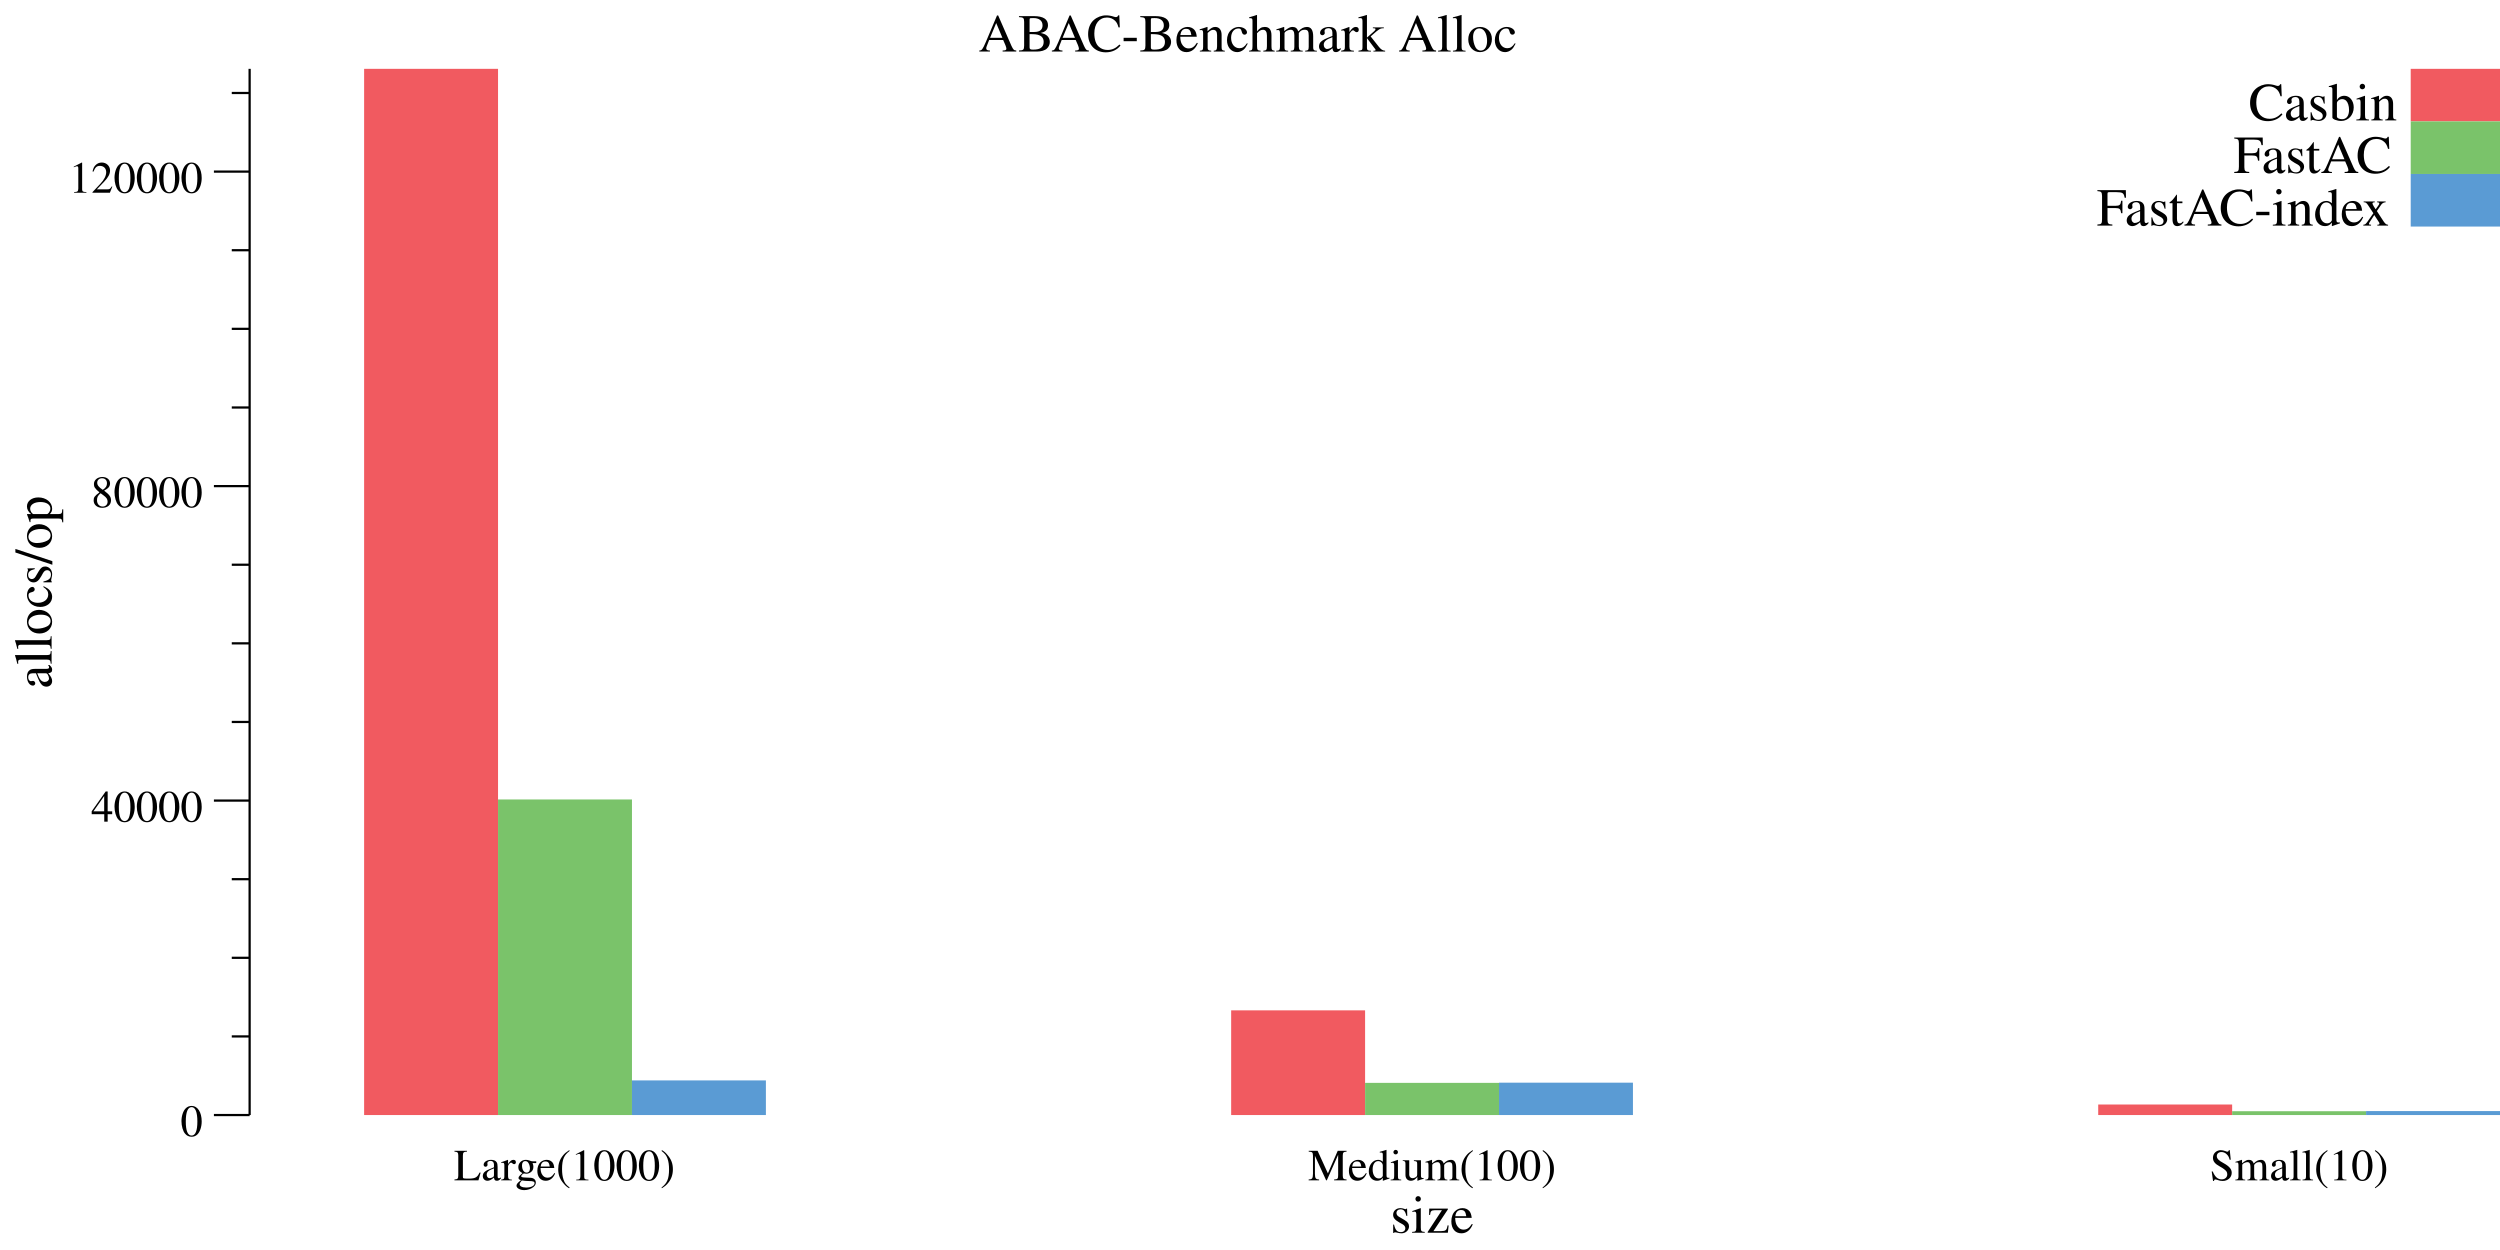
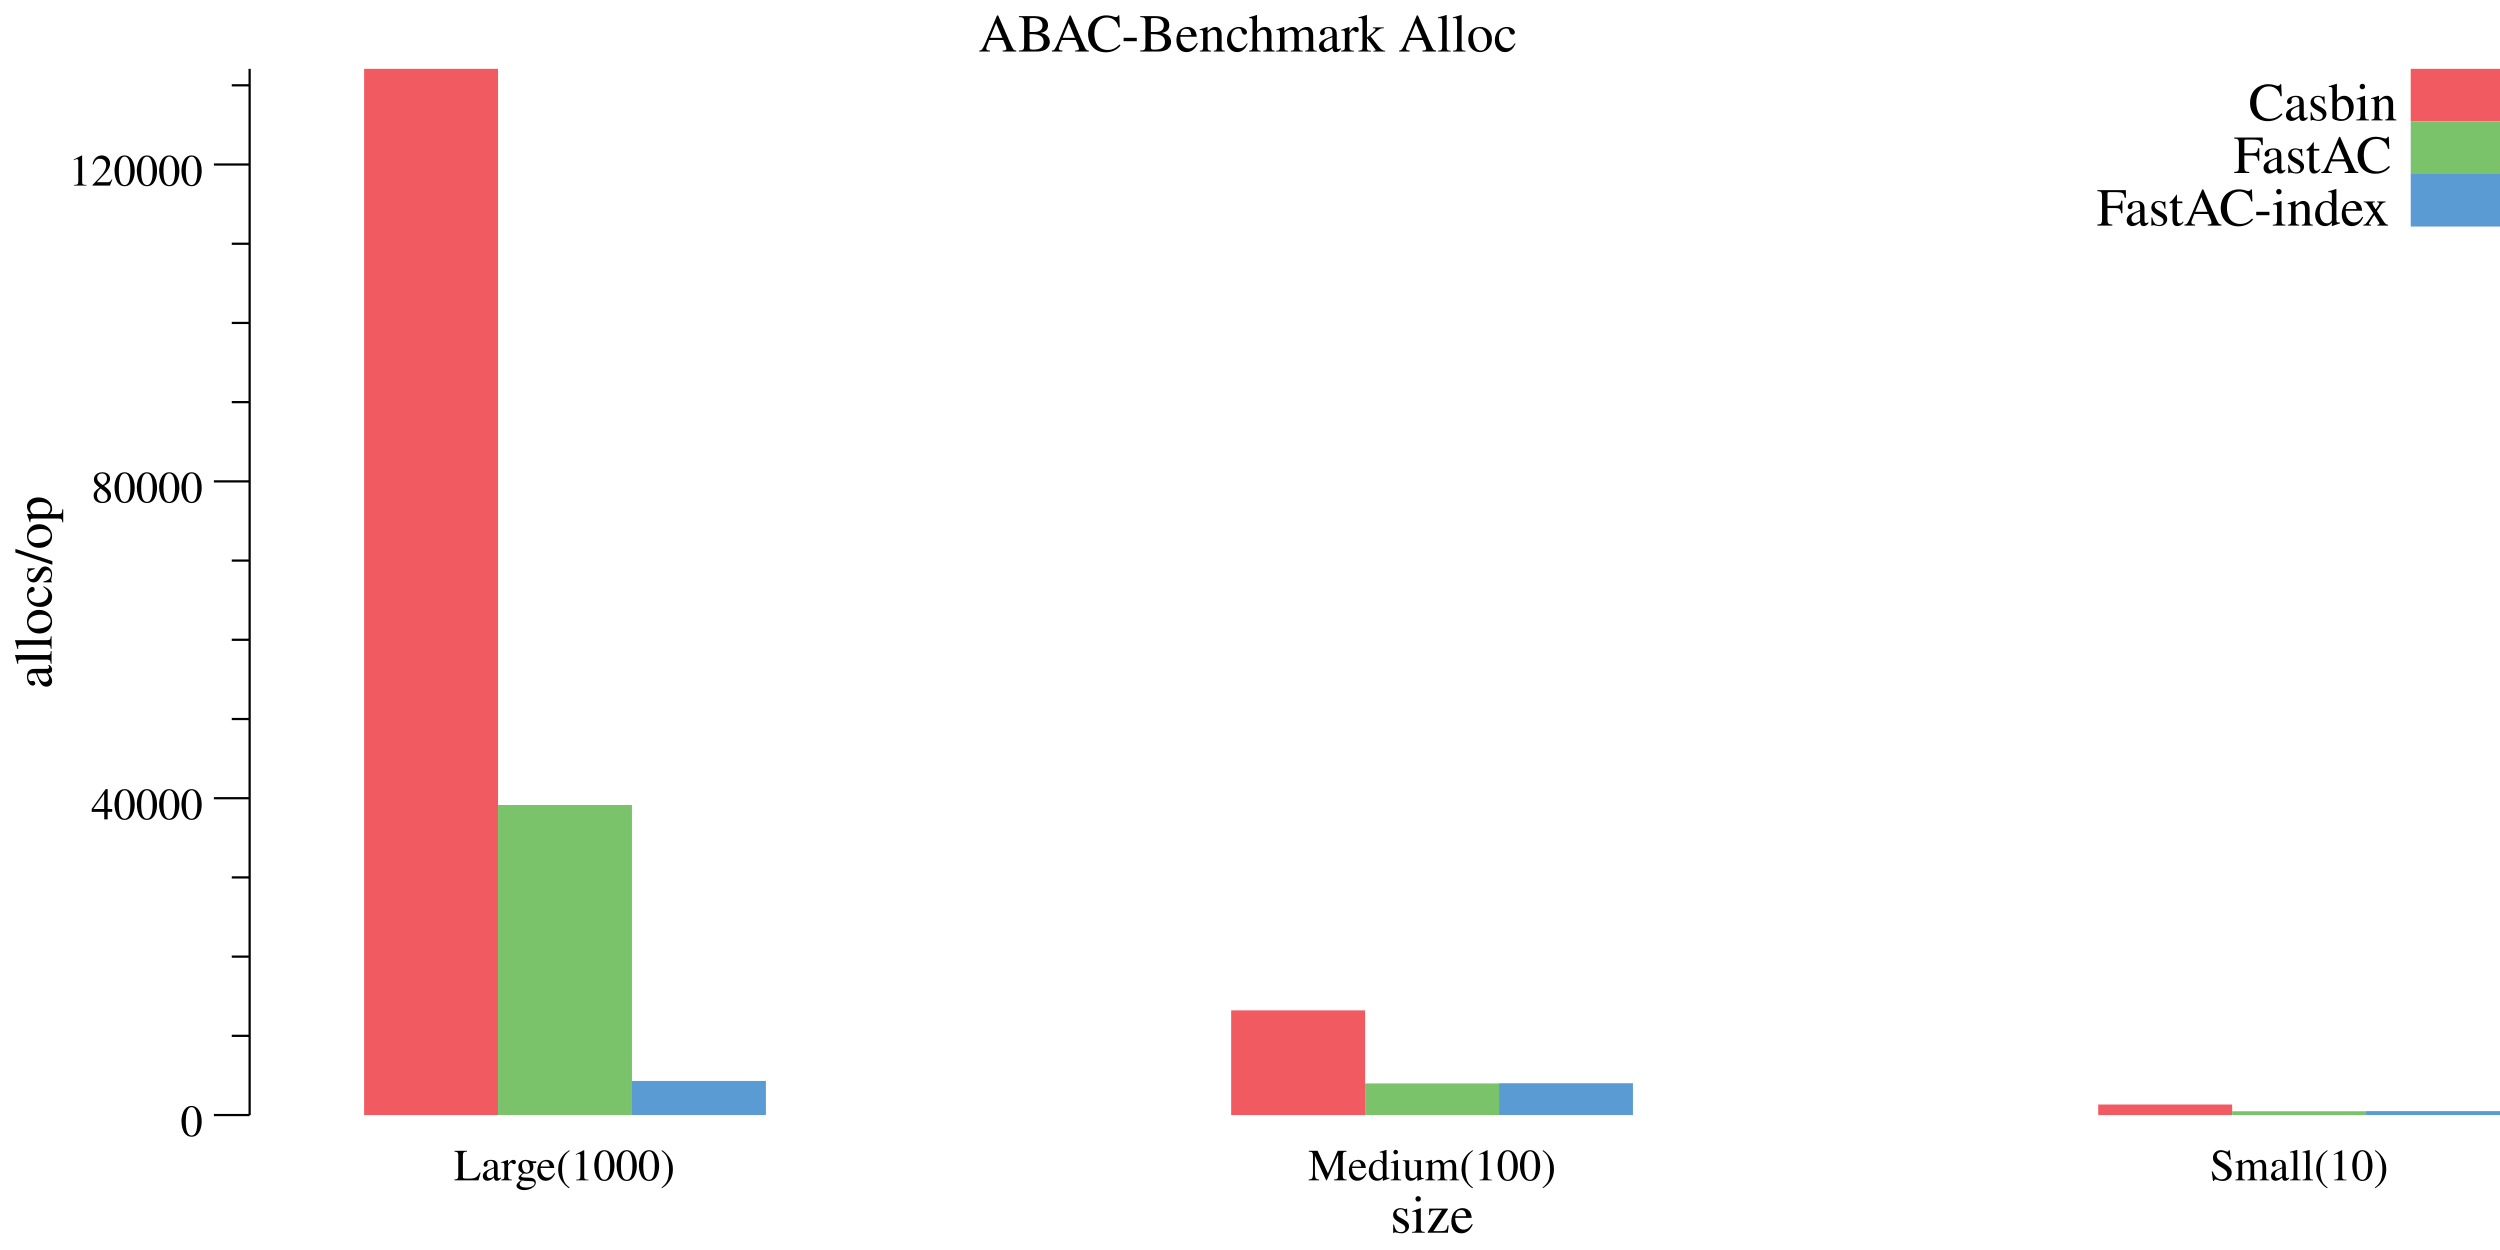
<svg xmlns="http://www.w3.org/2000/svg" width="560pt" height="280pt" viewBox="0 0 560 280">
  <g transform="scale(1, -1) translate(0, -280)">
    <path d="M0,0L560,0L560,280L0,280Z" style="fill:#FFFFFF" />
    <text x="219.18" y="-268.45" transform="scale(1, -1)" style="font-family:Times;font-weight:normal;font-style:normal;font-size:12px">ABAC-Benchmark Alloc</text>
    <text x="311.45" y="-3.861" transform="scale(1, -1)" style="font-family:Times;font-weight:normal;font-style:normal;font-size:12px">size</text>
    <text x="101.67" y="-15.602" transform="scale(1, -1)" style="font-family:Times;font-weight:normal;font-style:normal;font-size:10px">Large(1000)</text>
    <text x="293.01" y="-15.602" transform="scale(1, -1)" style="font-family:Times;font-weight:normal;font-style:normal;font-size:10px">Medium(100)</text>
    <text x="495" y="-15.602" transform="scale(1, -1)" style="font-family:Times;font-weight:normal;font-style:normal;font-size:10px">Small(10)</text>
    <g transform="rotate(90)">
      <text x="125.75" y="11.555" transform="scale(1, -1)" style="font-family:Times;font-weight:normal;font-style:normal;font-size:12px">allocs/op</text>
    </g>
    <text x="40.416" y="-25.509" transform="scale(1, -1)" style="font-family:Times;font-weight:normal;font-style:normal;font-size:10px">0</text>
-     <text x="20.416" y="-95.951" transform="scale(1, -1)" style="font-family:Times;font-weight:normal;font-style:normal;font-size:10px">40000</text>
-     <text x="20.416" y="-166.39" transform="scale(1, -1)" style="font-family:Times;font-weight:normal;font-style:normal;font-size:10px">80000</text>
-     <text x="15.416" y="-236.83" transform="scale(1, -1)" style="font-family:Times;font-weight:normal;font-style:normal;font-size:10px">120000</text>
+     <text x="20.416" y="-96.48" transform="scale(1, -1)" style="font-family:Times;font-weight:normal;font-style:normal;font-size:10px">40000</text>
+     <text x="20.416" y="-167.45" transform="scale(1, -1)" style="font-family:Times;font-weight:normal;font-style:normal;font-size:10px">80000</text>
+     <text x="15.416" y="-238.42" transform="scale(1, -1)" style="font-family:Times;font-weight:normal;font-style:normal;font-size:10px">120000</text>
    <path d="M47.916,30.23L55.916,30.23" style="fill:none;stroke:#000000;stroke-width:0.5" />
-     <path d="M47.916,100.67L55.916,100.67" style="fill:none;stroke:#000000;stroke-width:0.5" />
-     <path d="M47.916,171.11L55.916,171.11" style="fill:none;stroke:#000000;stroke-width:0.5" />
-     <path d="M47.916,241.56L55.916,241.56" style="fill:none;stroke:#000000;stroke-width:0.5" />
-     <path d="M51.916,47.841L55.916,47.841" style="fill:none;stroke:#000000;stroke-width:0.5" />
-     <path d="M51.916,65.451L55.916,65.451" style="fill:none;stroke:#000000;stroke-width:0.5" />
-     <path d="M51.916,83.062L55.916,83.062" style="fill:none;stroke:#000000;stroke-width:0.5" />
-     <path d="M51.916,118.28L55.916,118.28" style="fill:none;stroke:#000000;stroke-width:0.5" />
-     <path d="M51.916,135.89L55.916,135.89" style="fill:none;stroke:#000000;stroke-width:0.5" />
-     <path d="M51.916,153.5L55.916,153.5" style="fill:none;stroke:#000000;stroke-width:0.5" />
-     <path d="M51.916,188.72L55.916,188.72" style="fill:none;stroke:#000000;stroke-width:0.5" />
-     <path d="M51.916,206.34L55.916,206.34" style="fill:none;stroke:#000000;stroke-width:0.5" />
-     <path d="M51.916,223.95L55.916,223.95" style="fill:none;stroke:#000000;stroke-width:0.5" />
-     <path d="M51.916,259.17L55.916,259.17" style="fill:none;stroke:#000000;stroke-width:0.5" />
+     <path d="M47.916,101.2L55.916,101.2" style="fill:none;stroke:#000000;stroke-width:0.5" />
+     <path d="M47.916,172.17L55.916,172.17" style="fill:none;stroke:#000000;stroke-width:0.5" />
+     <path d="M47.916,243.15L55.916,243.15" style="fill:none;stroke:#000000;stroke-width:0.5" />
+     <path d="M51.916,47.973L55.916,47.973" style="fill:none;stroke:#000000;stroke-width:0.5" />
+     <path d="M51.916,65.716L55.916,65.716" style="fill:none;stroke:#000000;stroke-width:0.5" />
+     <path d="M51.916,83.459L55.916,83.459" style="fill:none;stroke:#000000;stroke-width:0.5" />
+     <path d="M51.916,118.94L55.916,118.94" style="fill:none;stroke:#000000;stroke-width:0.5" />
+     <path d="M51.916,136.69L55.916,136.69" style="fill:none;stroke:#000000;stroke-width:0.5" />
+     <path d="M51.916,154.43L55.916,154.43" style="fill:none;stroke:#000000;stroke-width:0.5" />
+     <path d="M51.916,189.92L55.916,189.92" style="fill:none;stroke:#000000;stroke-width:0.5" />
+     <path d="M51.916,207.66L55.916,207.66" style="fill:none;stroke:#000000;stroke-width:0.5" />
+     <path d="M51.916,225.4L55.916,225.4" style="fill:none;stroke:#000000;stroke-width:0.5" />
+     <path d="M51.916,260.89L55.916,260.89" style="fill:none;stroke:#000000;stroke-width:0.5" />
    <path d="M55.916,30.23L55.916,264.58" style="fill:none;stroke:#000000;stroke-width:0.5" />
    <path d="M81.563,30.23L81.563,264.58L111.56,264.58L111.56,30.23Z" style="fill:#F15A60" />
-     <path d="M275.78,30.23L275.78,53.681L305.78,53.681L305.78,30.23Z" style="fill:#F15A60" />
-     <path d="M470,30.23L470,32.589L500,32.589L500,30.23Z" style="fill:#F15A60" />
-     <path d="M111.56,30.23L111.56,100.92L141.56,100.92L141.56,30.23Z" style="fill:#7AC36A" />
-     <path d="M305.78,30.23L305.78,37.438L335.78,37.438L335.78,30.23Z" style="fill:#7AC36A" />
-     <path d="M500,30.23L500,31.088L530,31.088L530,30.23Z" style="fill:#7AC36A" />
-     <path d="M141.56,30.23L141.56,37.988L171.56,37.988L171.56,30.23Z" style="fill:#5A9BD4" />
-     <path d="M335.78,30.23L335.78,37.481L365.78,37.481L365.78,30.23Z" style="fill:#5A9BD4" />
-     <path d="M530,30.23L530,31.12L560,31.12L560,30.23Z" style="fill:#5A9BD4" />
+     <path d="M275.78,30.23L275.78,53.679L305.78,53.679L305.78,30.23Z" style="fill:#F15A60" />
+     <path d="M470,30.23L470,32.588L500,32.588L500,30.23Z" style="fill:#F15A60" />
+     <path d="M111.56,30.23L111.56,99.681L141.56,99.681L141.56,30.23Z" style="fill:#7AC36A" />
+     <path d="M305.78,30.23L305.78,37.317L335.78,37.317L335.78,30.23Z" style="fill:#7AC36A" />
+     <path d="M500,30.23L500,31.079L530,31.079L530,30.23Z" style="fill:#7AC36A" />
+     <path d="M141.56,30.23L141.56,37.869L171.56,37.869L171.56,30.23Z" style="fill:#5A9BD4" />
+     <path d="M335.78,30.23L335.78,37.358L365.78,37.358L365.78,30.23Z" style="fill:#5A9BD4" />
+     <path d="M530,30.23L530,31.109L560,31.109L560,30.23Z" style="fill:#5A9BD4" />
    <path d="M540,252.81L540,264.58L560,264.58L560,252.81Z" style="fill:#F15A60" />
    <text x="503.67" y="-253.03" transform="scale(1, -1)" style="font-family:Times;font-weight:normal;font-style:normal;font-size:12px">Casbin</text>
    <path d="M540,241.03L540,252.81L560,252.81L560,241.03Z" style="fill:#7AC36A" />
    <text x="500.33" y="-241.25" transform="scale(1, -1)" style="font-family:Times;font-weight:normal;font-style:normal;font-size:12px">FastAC</text>
    <path d="M540,229.25L540,241.03L560,241.03L560,229.25Z" style="fill:#5A9BD4" />
    <text x="469.67" y="-229.47" transform="scale(1, -1)" style="font-family:Times;font-weight:normal;font-style:normal;font-size:12px">FastAC-index</text>
  </g>
</svg>
